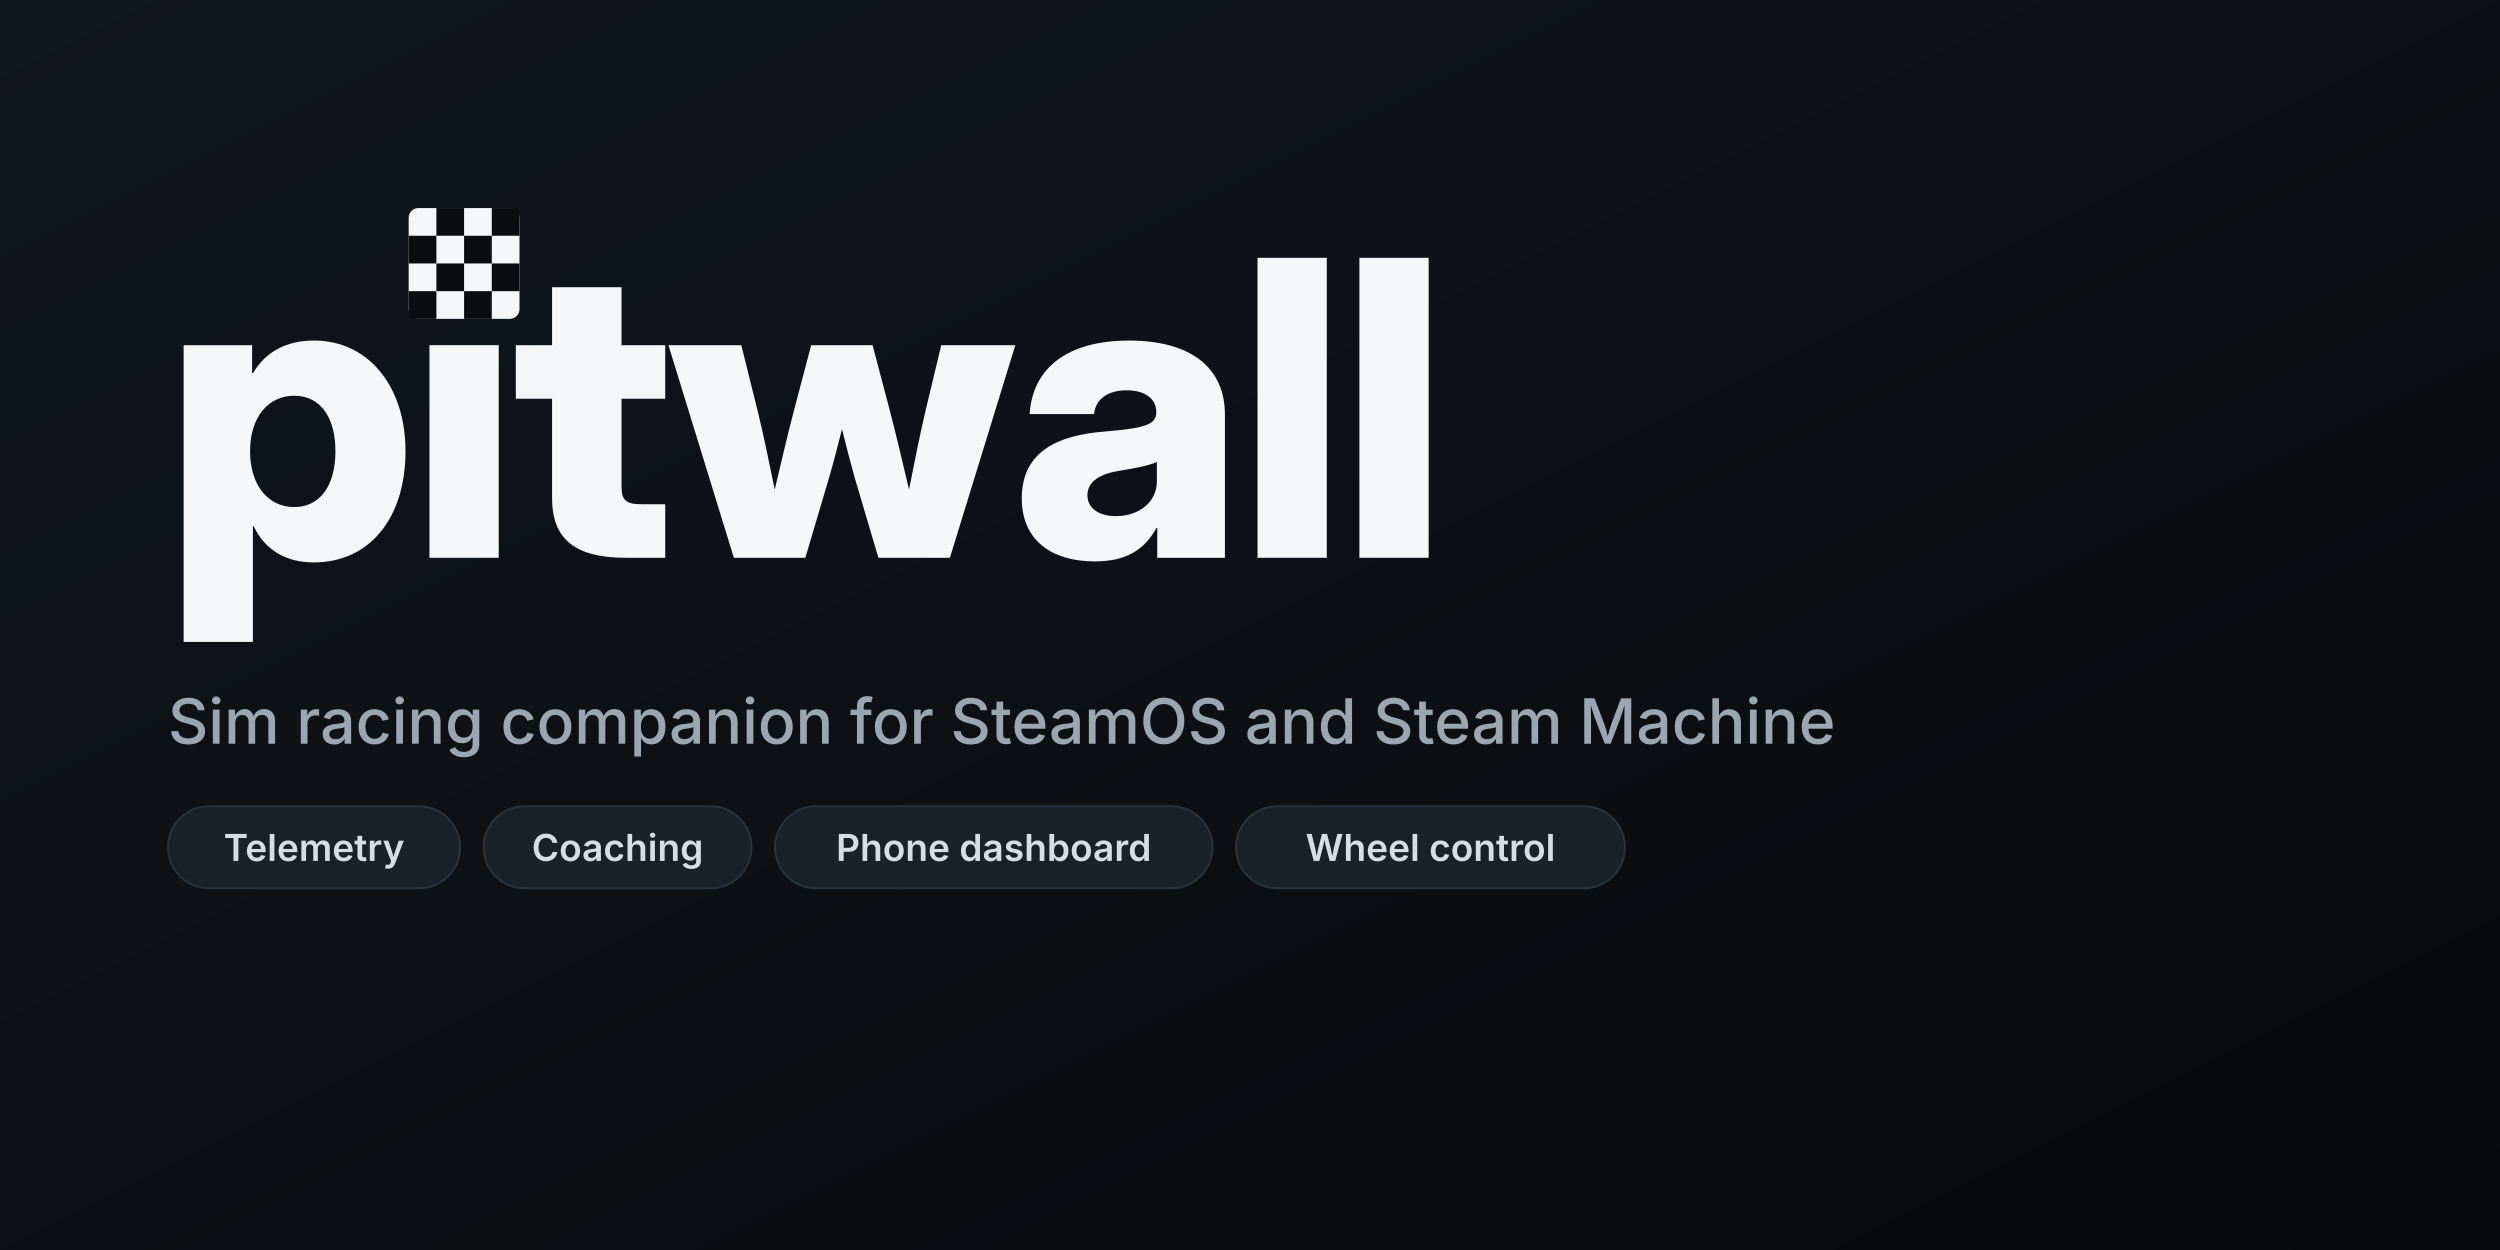
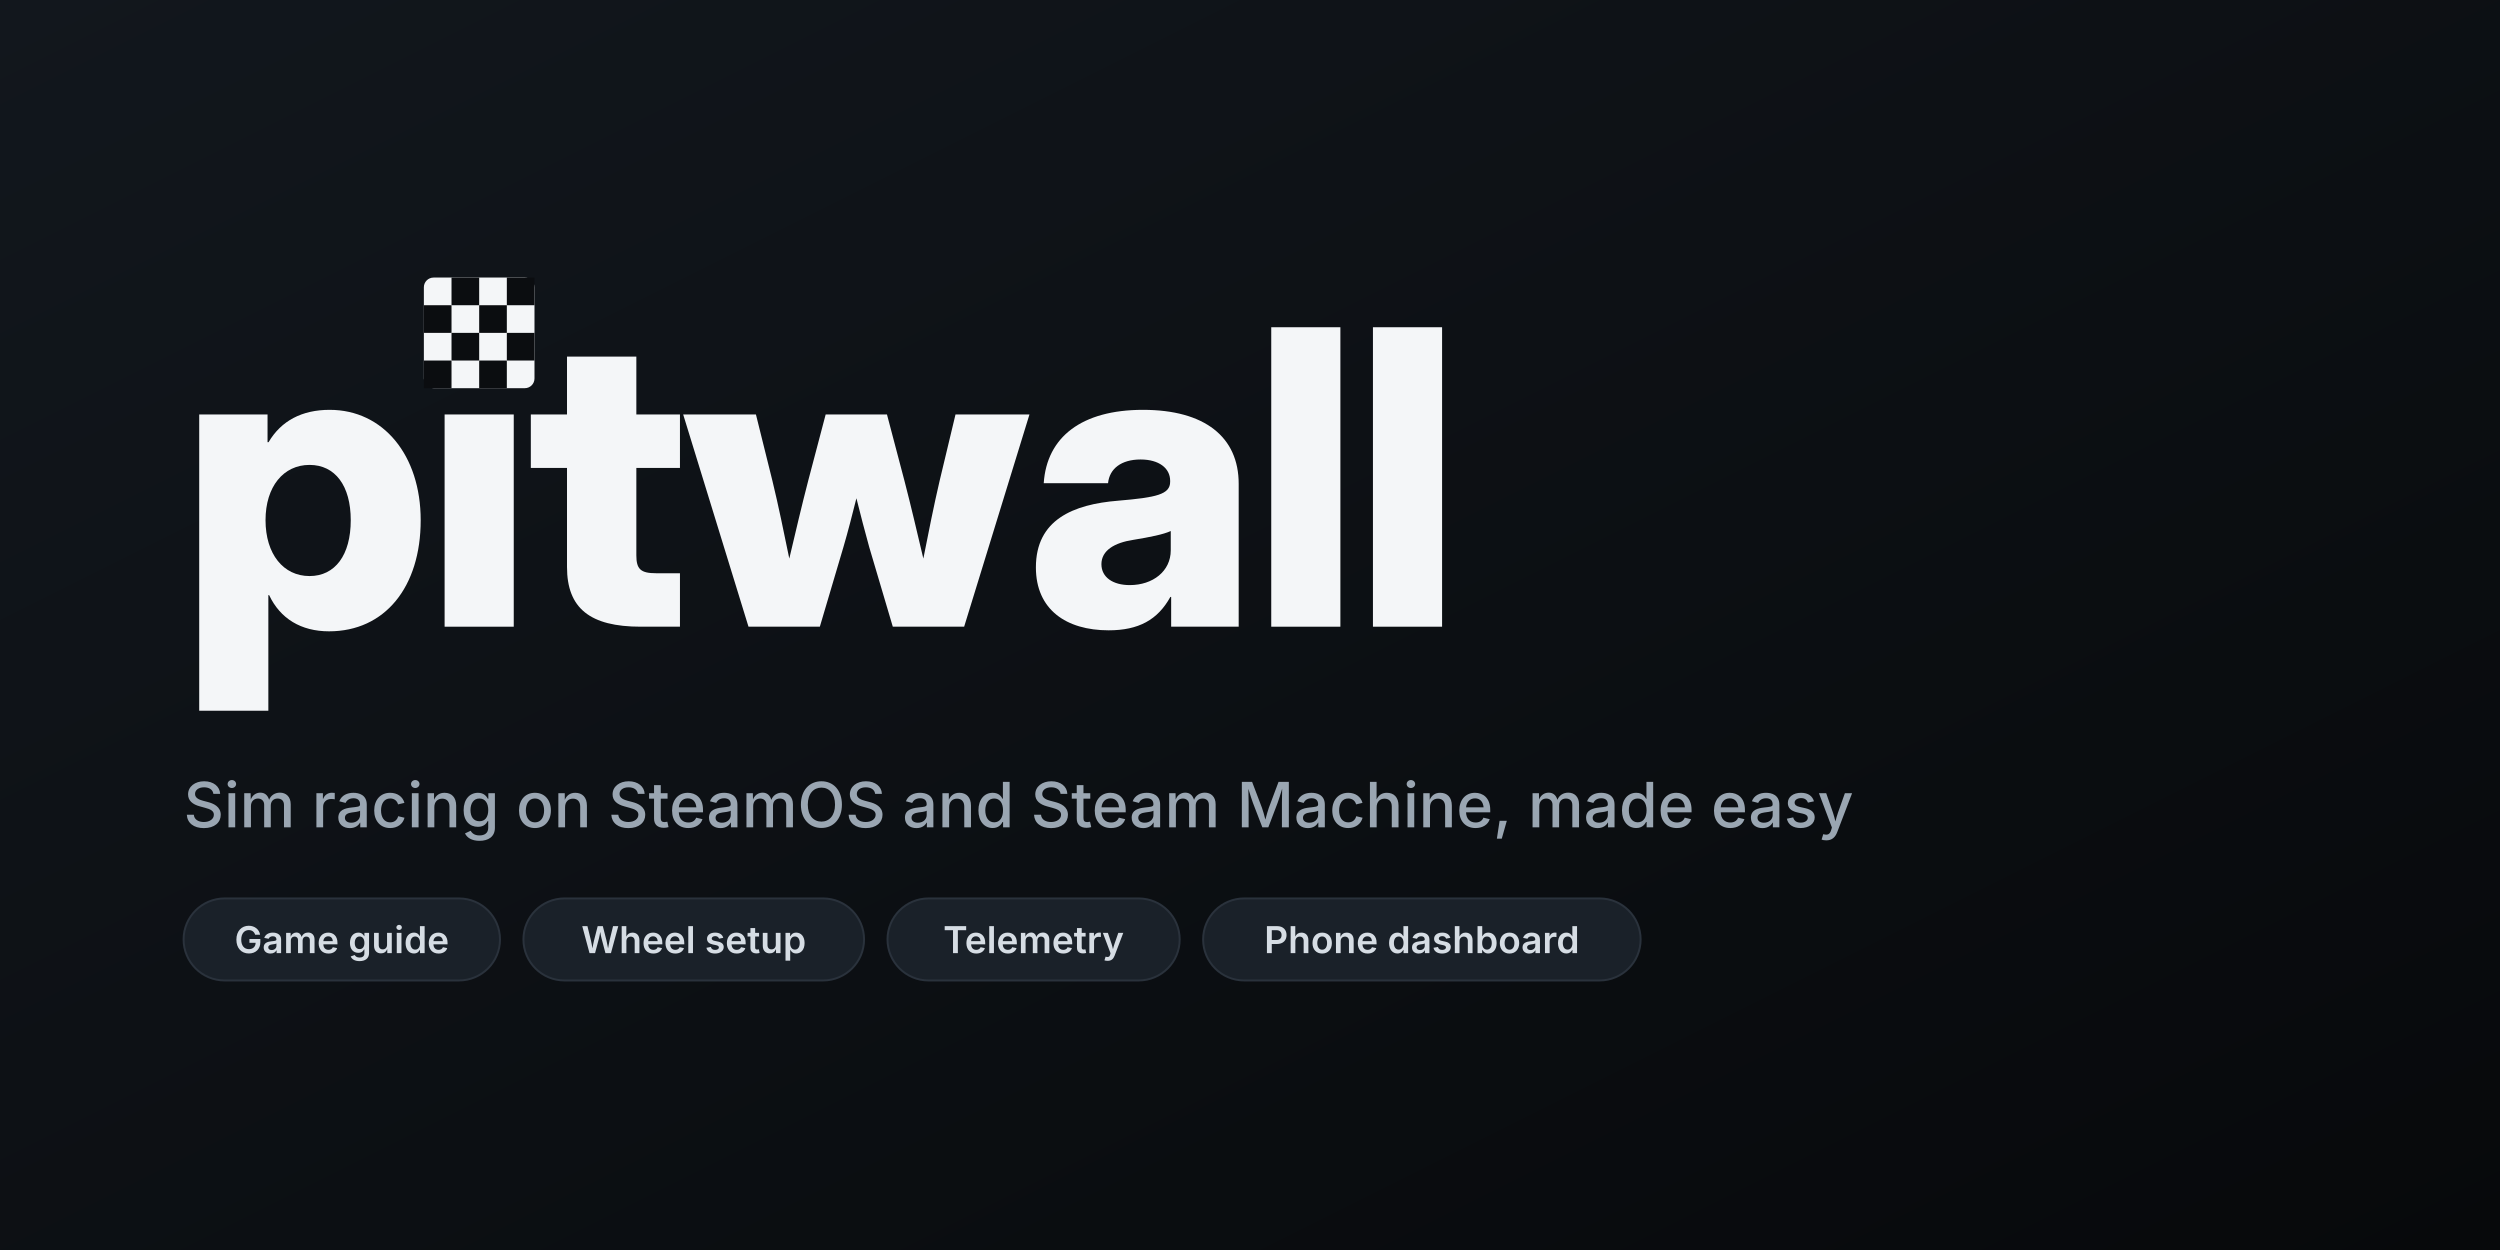
<svg xmlns="http://www.w3.org/2000/svg" viewBox="0 0 1280 640" width="1280" height="640">
  <defs>
    <linearGradient id="bg" x1="0" y1="0" x2="1" y2="1">
      <stop offset="0" stop-color="#12171d" />
      <stop offset="1" stop-color="#07090b" />
    </linearGradient>
  </defs>
  <rect width="1280" height="640" fill="url(#bg)" />
-   <svg x="80" y="102.4" width="665.496" height="230.4" viewBox="-40.0 -40.0 6456.0 2235.12">
+   <svg x="88" y="138.0" width="664.34" height="230" viewBox="-40.0 -40.0 6456.0 2235.12">
    <g transform="translate(0 1737.12) scale(1 -1)">
      <g fill="#f4f6f8">
        <path transform="translate(0 0)" d="M96 -418H440V157H444C499 40 603 -23 742 -23C1019 -23 1198 196 1198 530C1198 853 1012 1079 745 1079C608 1079 504 1025 441 918H436V1056H96ZM645 252C515 252 426 361 426 530C426 697 515 805 645 805C772 805 850 702 850 530C850 356 772 252 645 252Z" />
        <path transform="translate(1221 0)" d="M96 0H440V1056H96Z" />
        <path transform="translate(1727 0)" d="M761 1056H544V1344H199V1056H19V790H199V297C199 92 313 0 566 0H761V266H642C565 266 544 287 544 355V790H761Z" />
        <path transform="translate(2500 0)" d="M329 0H684L801 395C824 473 845 556 866 639C887 556 908 473 930 395L1047 0H1402L1727 1056H1359L1280 726C1251 602 1225 470 1199 339C1168 470 1137 603 1105 726L1018 1056H713L626 726C594 603 563 470 532 339C505 470 478 603 448 726L366 1056H4Z" />
        <path transform="translate(4202 0)" d="M419 -18C568 -18 663 34 726 148H730V0H1066V711C1066 944 897 1079 590 1079C284 1079 111 943 96 714H416C423 786 482 832 578 832C669 832 725 789 725 726V721C725 658 656 643 467 627C242 609 57 532 57 295C57 85 208 -18 419 -18ZM524 207C440 207 383 246 383 311C383 380 449 418 541 432C626 446 691 459 728 476V380C728 276 639 207 524 207Z" />
        <path transform="translate(5334 0)" d="M440 1490H96V0H440Z" />
        <path transform="translate(5840 0)" d="M440 1490H96V0H440Z" />
      </g>
      <g transform="translate(0 2923.84) scale(1 -1)">
        <rect x="1213.8" y="1186.7" width="550.4" height="550.4" rx="48.2" fill="#f4f6f8" />
        <rect x="1351.4" y="1186.7" width="137.60" height="137.60" fill="#0b0d10" />
        <rect x="1626.6" y="1186.7" width="137.60" height="137.60" fill="#0b0d10" />
        <rect x="1213.8" y="1324.3" width="137.60" height="137.60" fill="#0b0d10" />
        <rect x="1489.0" y="1324.3" width="137.60" height="137.60" fill="#0b0d10" />
        <rect x="1351.4" y="1461.9" width="137.60" height="137.60" fill="#0b0d10" />
        <rect x="1626.6" y="1461.9" width="137.60" height="137.60" fill="#0b0d10" />
        <rect x="1213.8" y="1599.5" width="137.60" height="137.60" fill="#0b0d10" />
        <rect x="1489.0" y="1599.5" width="137.60" height="137.60" fill="#0b0d10" />
      </g>
    </g>
  </svg>
-   <text x="86" y="380.8" font-family="Inter" font-weight="500" font-size="32" fill="#9aa6b2">Sim racing companion for SteamOS and Steam Machine</text>
-   <rect x="86" y="412.8" width="149.6" height="42" rx="21" fill="#1a2129" stroke="#2a323c" />
-   <text x="160.8" y="440.8" text-anchor="middle" font-family="Inter" font-weight="600" font-size="19" fill="#d6dde4">Telemetry</text>
-   <rect x="247.6" y="412.8" width="137.2" height="42" rx="21" fill="#1a2129" stroke="#2a323c" />
-   <text x="316.2" y="440.8" text-anchor="middle" font-family="Inter" font-weight="600" font-size="19" fill="#d6dde4">Coaching</text>
-   <rect x="396.8" y="412.8" width="224.0" height="42" rx="21" fill="#1a2129" stroke="#2a323c" />
-   <text x="508.8" y="440.8" text-anchor="middle" font-family="Inter" font-weight="600" font-size="19" fill="#d6dde4">Phone dashboard</text>
-   <rect x="632.8" y="412.8" width="199.2" height="42" rx="21" fill="#1a2129" stroke="#2a323c" />
-   <text x="732.4" y="440.8" text-anchor="middle" font-family="Inter" font-weight="600" font-size="19" fill="#d6dde4">Wheel control</text>
+   <text x="94" y="423.6" font-family="Inter" font-weight="500" font-size="32" fill="#9aa6b2">Sim racing on SteamOS and Steam Machine, made easy</text>
+   <rect x="94" y="460.0" width="162.0" height="42" rx="21" fill="#1a2129" stroke="#2a323c" />
+   <text x="175.0" y="488.0" text-anchor="middle" font-family="Inter" font-weight="600" font-size="19" fill="#d6dde4">Game guide</text>
+   <rect x="268.0" y="460.0" width="174.4" height="42" rx="21" fill="#1a2129" stroke="#2a323c" />
+   <text x="355.2" y="488.0" text-anchor="middle" font-family="Inter" font-weight="600" font-size="19" fill="#d6dde4">Wheel setup</text>
+   <rect x="454.4" y="460.0" width="149.6" height="42" rx="21" fill="#1a2129" stroke="#2a323c" />
+   <text x="529.2" y="488.0" text-anchor="middle" font-family="Inter" font-weight="600" font-size="19" fill="#d6dde4">Telemetry</text>
+   <rect x="616.0" y="460.0" width="224.0" height="42" rx="21" fill="#1a2129" stroke="#2a323c" />
+   <text x="728.0" y="488.0" text-anchor="middle" font-family="Inter" font-weight="600" font-size="19" fill="#d6dde4">Phone dashboard</text>
</svg>
